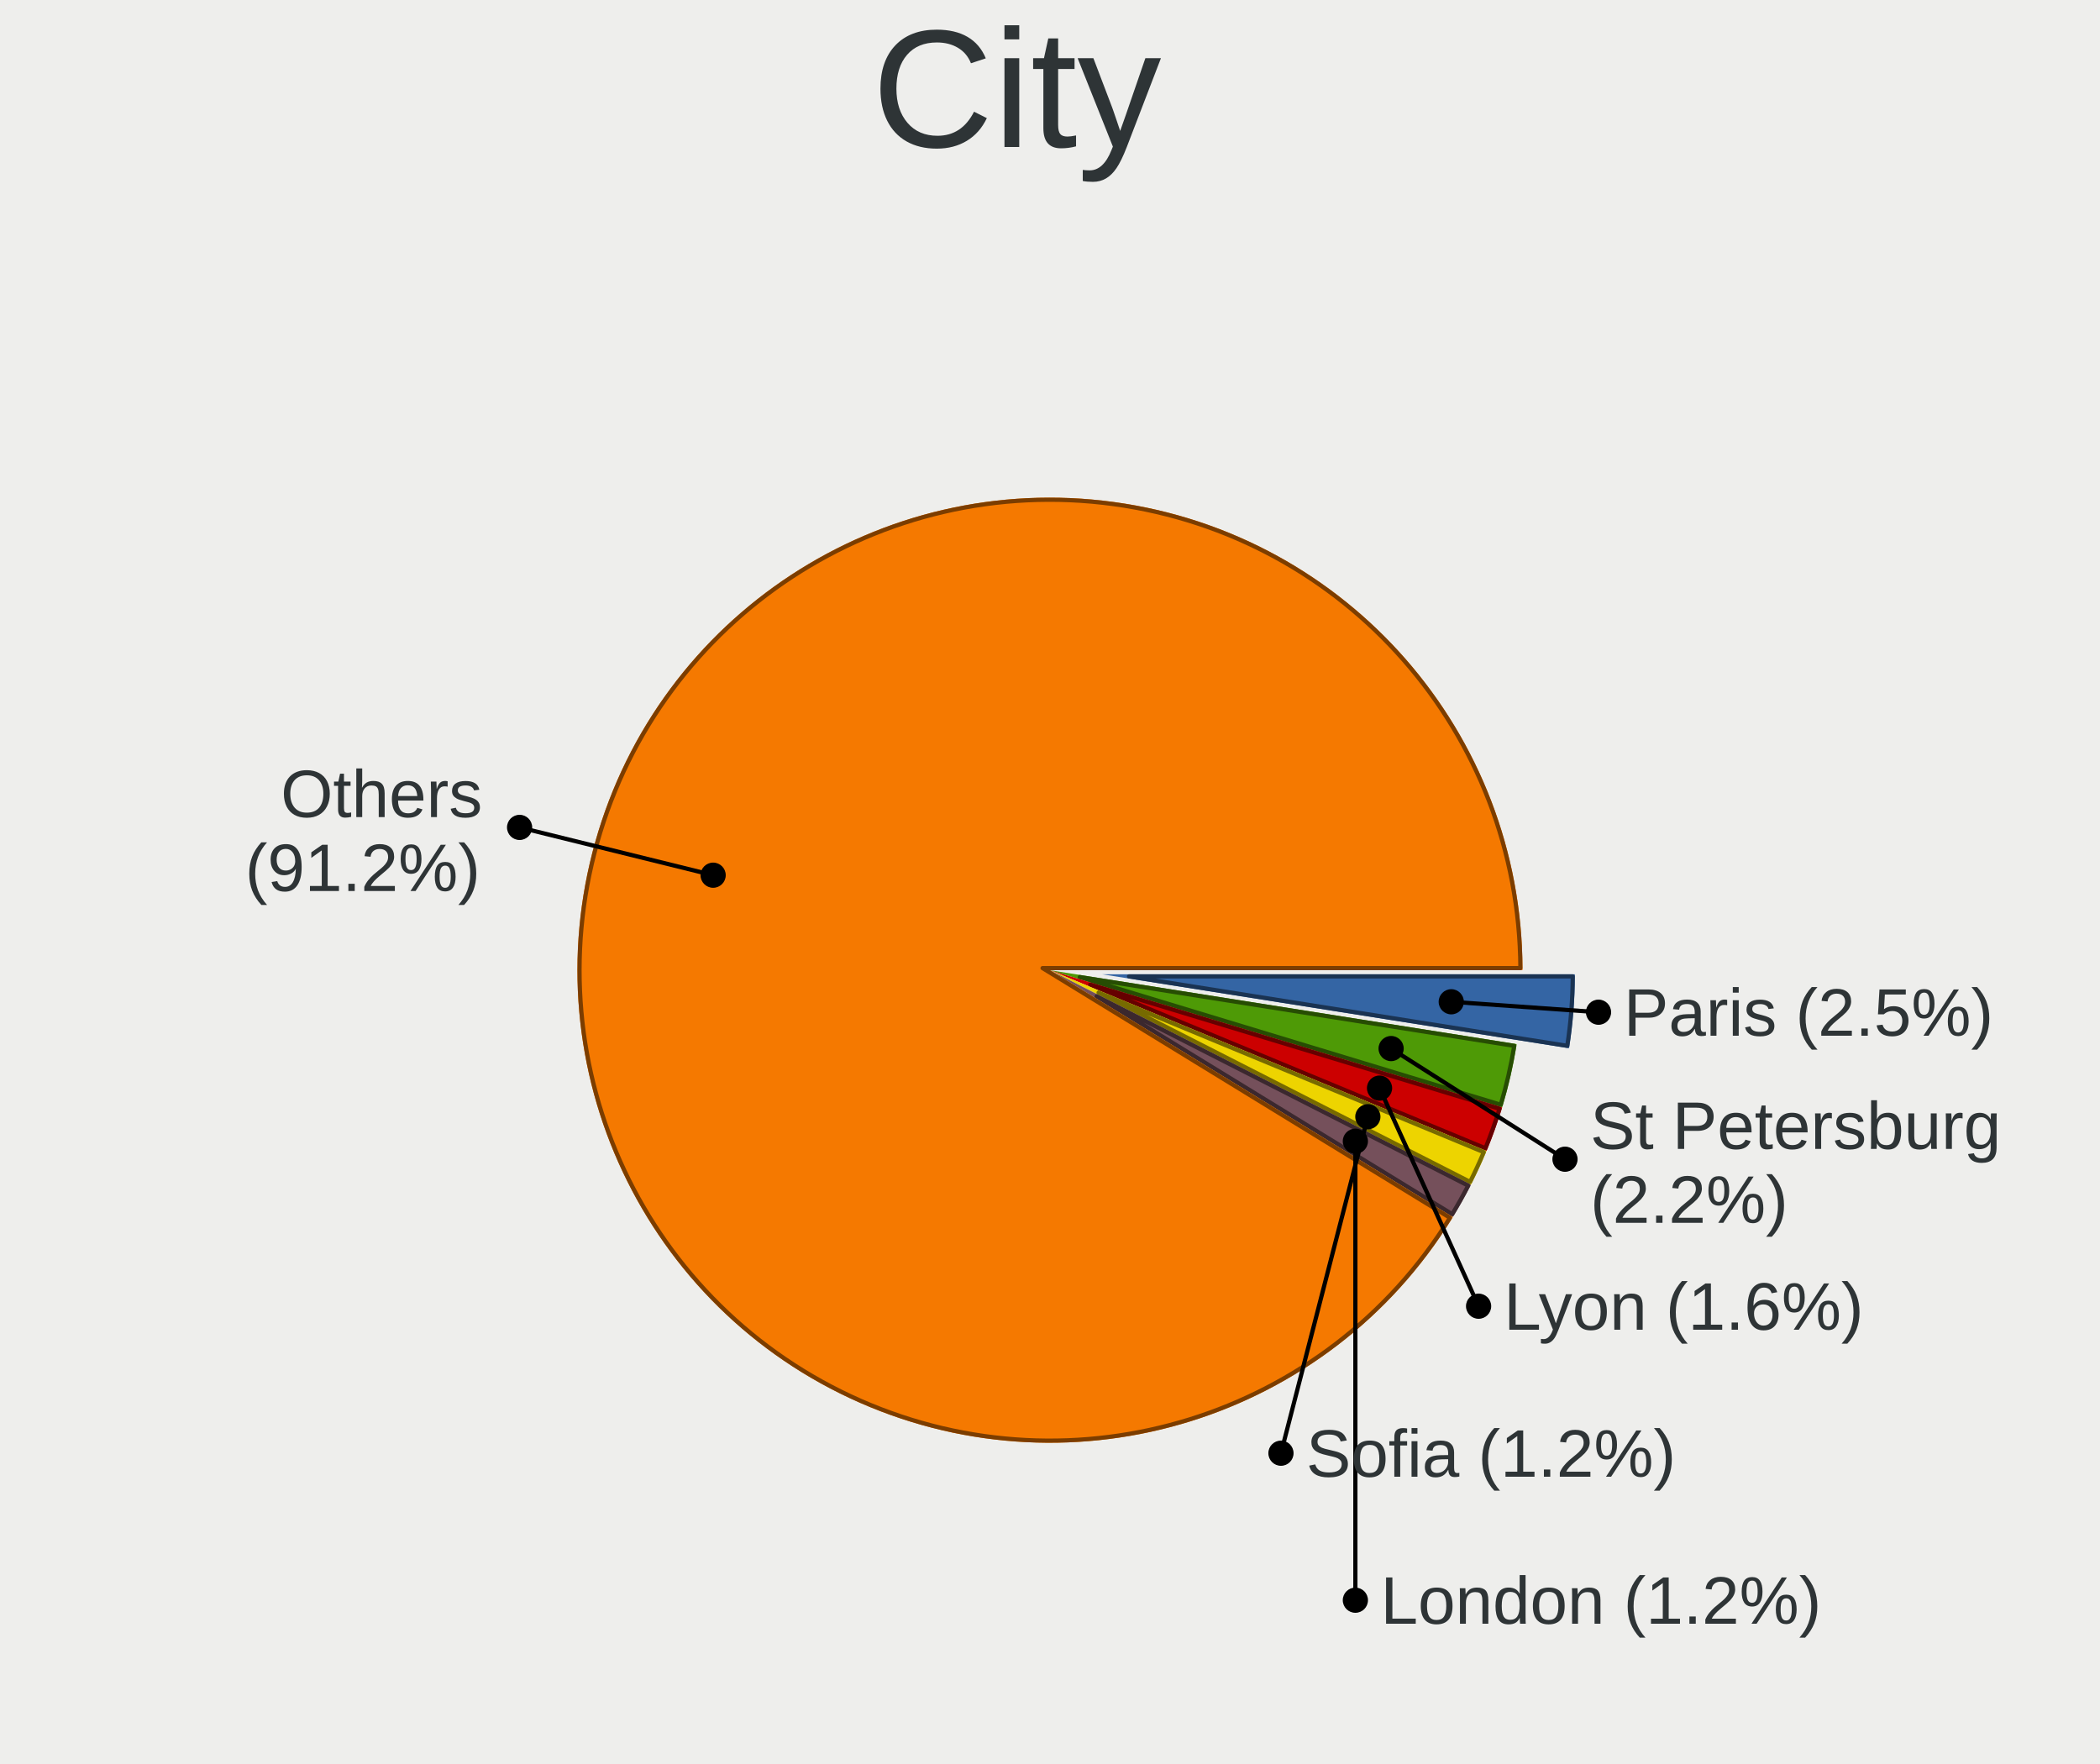
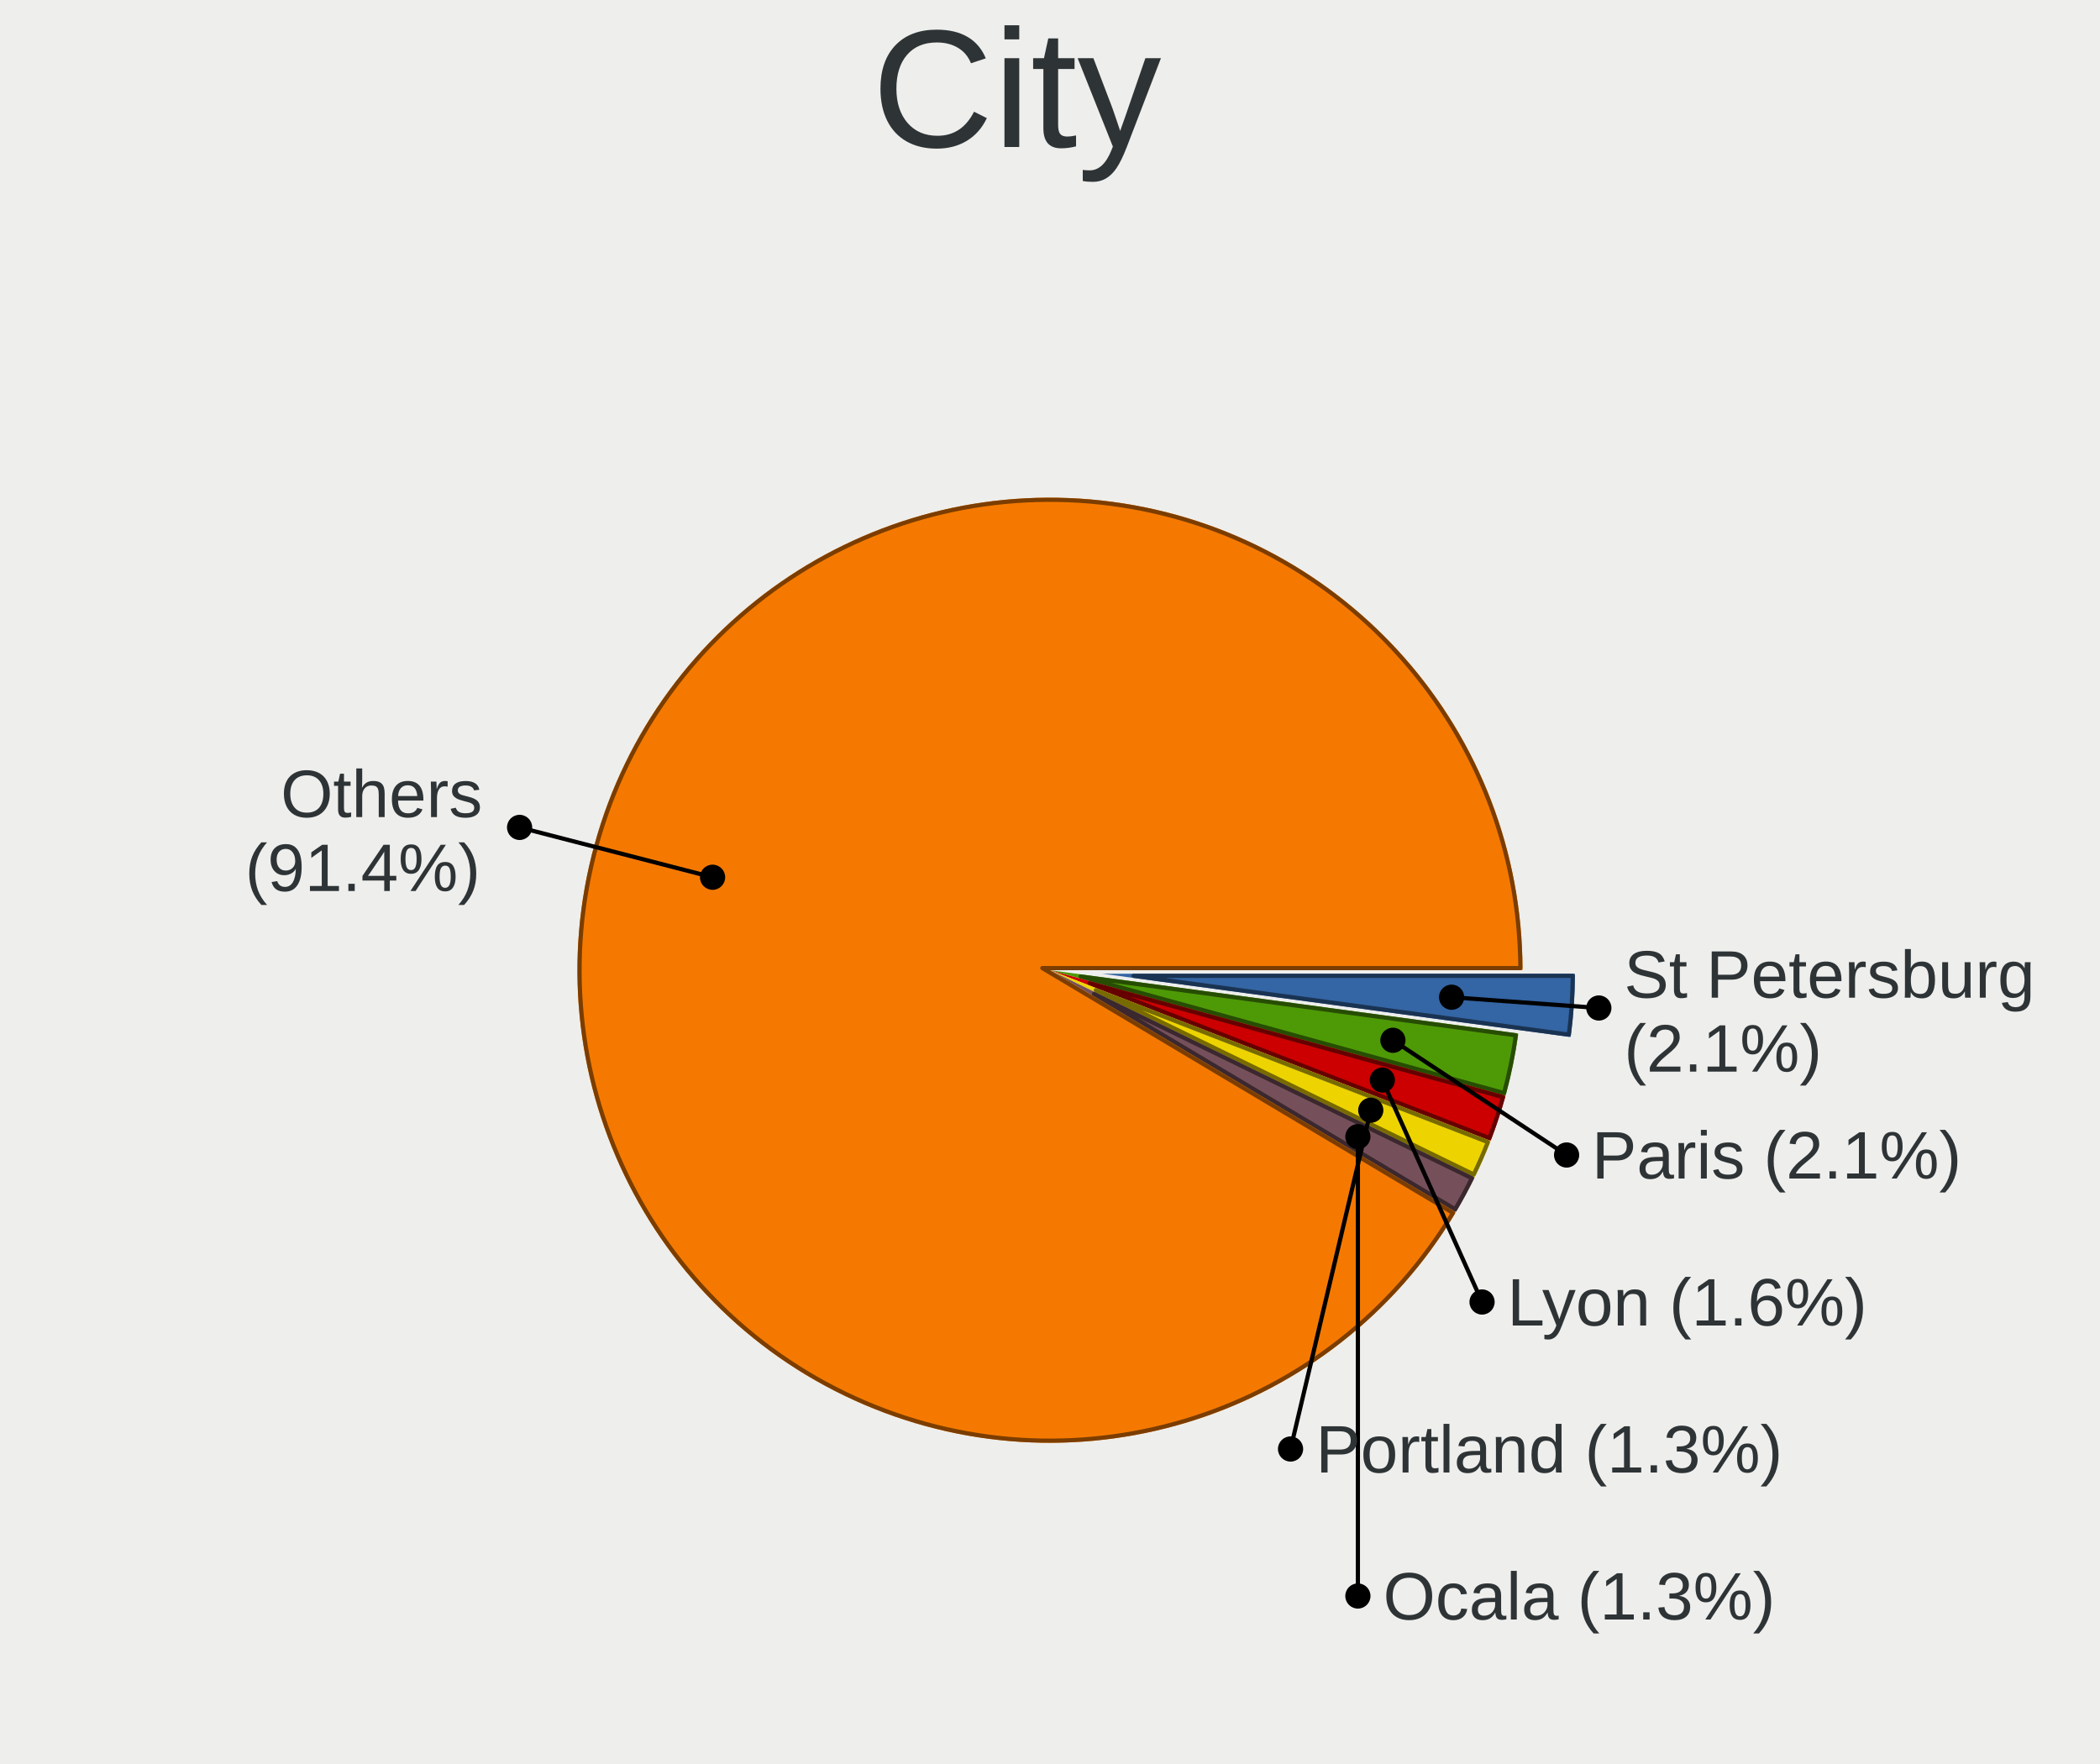
<svg xmlns="http://www.w3.org/2000/svg" width="500" height="420" version="1.0" id="ezcGraph">
  <defs />
  <g id="ezcGraphChart" color-rendering="optimizeQuality" shape-rendering="geometricPrecision" text-rendering="optimizeLegibility">
    <path d=" M 0,420 L 0,0 L 500,0 L 500,420 L 0,420 z " style="fill: #eeeeec; fill-opacity: 1.00; stroke: none;" id="ezcGraphPolygon_1" />
    <path d=" M 0,42 L 0,0 L 500,0 L 500,42 L 0,42 z " style="fill: #000000; fill-opacity: 0.00; stroke: none;" id="ezcGraphPolygon_2" />
-     <path d="M 262.46,231.98 L 374.96,231.98 A 112.50,112.50 0 0,1 373.58,249.58 z" style="fill: #3465a4; fill-opacity: 1.00; stroke: none;" id="ezcGraphCircleSector_4" />
-     <path d="M 268.81,232.48 L 374.46,232.48 A 112.00,112.00 0 0,1 373.16,249.01 z" style="fill: none; stroke: #1a3352; stroke-width: 1; stroke-opacity: 1.00; stroke-linecap: round; stroke-linejoin: round;" id="ezcGraphCircleSector_5" />
-     <path d="M 250.00,231.00 L 361.11,248.60 A 112.50,112.50 0 0,1 357.66,263.66 z" style="fill: #4e9a06; fill-opacity: 1.00; stroke: none;" id="ezcGraphCircleSector_6" />
-     <path d="M 257.10,232.63 L 360.54,249.01 A 112.00,112.00 0 0,1 357.32,263.03 z" style="fill: none; stroke: #274d03; stroke-width: 1; stroke-opacity: 1.00; stroke-linecap: round; stroke-linejoin: round;" id="ezcGraphCircleSector_7" />
-     <path d="M 250.00,231.00 L 357.66,263.66 A 112.50,112.50 0 0,1 353.94,274.05 z" style="fill: #cc0000; fill-opacity: 1.00; stroke: none;" id="ezcGraphCircleSector_8" />
-     <path d="M 259.59,234.43 L 357.03,263.99 A 112.00,112.00 0 0,1 353.67,273.40 z" style="fill: none; stroke: #660000; stroke-width: 1; stroke-opacity: 1.00; stroke-linecap: round; stroke-linejoin: round;" id="ezcGraphCircleSector_9" />
-     <path d="M 250.00,231.00 L 353.94,274.05 A 112.50,112.50 0 0,1 350.24,282.07 z" style="fill: #edd400; fill-opacity: 1.00; stroke: none;" id="ezcGraphCircleSector_10" />
-     <path d="M 261.57,236.33 L 353.28,274.32 A 112.00,112.00 0 0,1 350.02,281.40 z" style="fill: none; stroke: #776a00; stroke-width: 1; stroke-opacity: 1.00; stroke-linecap: round; stroke-linejoin: round;" id="ezcGraphCircleSector_11" />
-     <path d="M 250.00,231.00 L 350.24,282.07 A 112.50,112.50 0 0,1 345.92,289.78 z" style="fill: #75505b; fill-opacity: 1.00; stroke: none;" id="ezcGraphCircleSector_12" />
-     <path d="M 261.11,237.22 L 349.57,282.29 A 112.00,112.00 0 0,1 345.76,289.09 z" style="fill: none; stroke: #3b282e; stroke-width: 1; stroke-opacity: 1.00; stroke-linecap: round; stroke-linejoin: round;" id="ezcGraphCircleSector_13" />
-     <path d="M 250.00,231.00 L 345.92,289.78 A 112.50,112.50 0 1,1 362.50,231.00 z" style="fill: #f57900; fill-opacity: 1.00; stroke: none;" id="ezcGraphCircleSector_14" />
-     <path d="M 248.23,230.50 L 345.23,289.95 A 112.00,112.00 0 1,1 362.00,230.50 z" style="fill: none; stroke: #7b3d00; stroke-width: 1; stroke-opacity: 1.00; stroke-linecap: round; stroke-linejoin: round;" id="ezcGraphCircleSector_15" />
-     <path d=" M 169.795,208.38 L 123.713,197" style="fill: none; stroke: #000000; stroke-width: 1; stroke-opacity: 1.00; stroke-linecap: round; stroke-linejoin: round;" id="ezcGraphLine_16" />
-     <ellipse cx="169.795" cy="208.38" rx="3" ry="3" style="fill: #000000; fill-opacity: 1.00; stroke: none;" id="ezcGraphCircle_17" />
+     <path d="M 262.47,231.84 L 374.97,231.84 A 112.50,112.50 0 0,1 373.96,246.91 z" style="fill: #3465a4; fill-opacity: 1.00; stroke: none;" id="ezcGraphCircleSector_4" />
+     <path d="M 269.90,232.34 L 374.47,232.34 A 112.00,112.00 0 0,1 373.53,246.35 z" style="fill: none; stroke: #1a3352; stroke-width: 1; stroke-opacity: 1.00; stroke-linecap: round; stroke-linejoin: round;" id="ezcGraphCircleSector_5" />
+     <path d="M 250.00,231.00 L 361.49,246.07 A 112.50,112.50 0 0,1 358.46,260.88 z" style="fill: #4e9a06; fill-opacity: 1.00; stroke: none;" id="ezcGraphCircleSector_6" />
+     <path d="M 257.30,232.49 L 360.92,246.50 A 112.00,112.00 0 0,1 358.11,260.26 z" style="fill: none; stroke: #274d03; stroke-width: 1; stroke-opacity: 1.00; stroke-linecap: round; stroke-linejoin: round;" id="ezcGraphCircleSector_7" />
+     <path d="M 250.00,231.00 L 358.46,260.88 A 112.50,112.50 0 0,1 354.90,271.64 z" style="fill: #cc0000; fill-opacity: 1.00; stroke: none;" id="ezcGraphCircleSector_8" />
+     <path d="M 259.42,234.11 L 357.85,261.23 A 112.00,112.00 0 0,1 354.62,270.99 z" style="fill: none; stroke: #660000; stroke-width: 1; stroke-opacity: 1.00; stroke-linecap: round; stroke-linejoin: round;" id="ezcGraphCircleSector_9" />
+     <path d="M 250.00,231.00 L 354.90,271.64 A 112.50,112.50 0 0,1 351.12,280.30 z" style="fill: #edd400; fill-opacity: 1.00; stroke: none;" id="ezcGraphCircleSector_10" />
+     <path d="M 260.91,235.76 L 354.26,271.93 A 112.00,112.00 0 0,1 350.89,279.63 z" style="fill: none; stroke: #776a00; stroke-width: 1; stroke-opacity: 1.00; stroke-linecap: round; stroke-linejoin: round;" id="ezcGraphCircleSector_11" />
+     <path d="M 250.00,231.00 L 351.12,280.30 A 112.50,112.50 0 0,1 346.63,288.61 z" style="fill: #75505b; fill-opacity: 1.00; stroke: none;" id="ezcGraphCircleSector_12" />
+     <path d="M 260.48,236.66 L 350.45,280.53 A 112.00,112.00 0 0,1 346.46,287.92 z" style="fill: none; stroke: #3b282e; stroke-width: 1; stroke-opacity: 1.00; stroke-linecap: round; stroke-linejoin: round;" id="ezcGraphCircleSector_13" />
+     <path d="M 250.00,231.00 L 346.63,288.61 A 112.50,112.50 0 1,1 362.50,231.00 z" style="fill: #f57900; fill-opacity: 1.00; stroke: none;" id="ezcGraphCircleSector_14" />
+     <path d="M 248.18,230.50 L 345.95,288.78 A 112.00,112.00 0 1,1 362.00,230.50 z" style="fill: none; stroke: #7b3d00; stroke-width: 1; stroke-opacity: 1.00; stroke-linecap: round; stroke-linejoin: round;" id="ezcGraphCircleSector_15" />
+     <path d=" M 169.659,208.869 L 123.713,197" style="fill: none; stroke: #000000; stroke-width: 1; stroke-opacity: 1.00; stroke-linecap: round; stroke-linejoin: round;" id="ezcGraphLine_16" />
+     <ellipse cx="169.659" cy="208.869" rx="3" ry="3" style="fill: #000000; fill-opacity: 1.00; stroke: none;" id="ezcGraphCircle_17" />
    <ellipse cx="123.713" cy="197" rx="3" ry="3" style="fill: #000000; fill-opacity: 1.00; stroke: none;" id="ezcGraphCircle_18" />
-     <path d=" M 345.538,238.519 L 380.599,241" style="fill: none; stroke: #000000; stroke-width: 1; stroke-opacity: 1.00; stroke-linecap: round; stroke-linejoin: round;" id="ezcGraphLine_20" />
-     <ellipse cx="345.538" cy="238.519" rx="3" ry="3" style="fill: #000000; fill-opacity: 1.00; stroke: none;" id="ezcGraphCircle_21" />
-     <ellipse cx="380.599" cy="241" rx="3" ry="3" style="fill: #000000; fill-opacity: 1.00; stroke: none;" id="ezcGraphCircle_22" />
-     <path d=" M 331.218,249.657 L 372.619,276" style="fill: none; stroke: #000000; stroke-width: 1; stroke-opacity: 1.00; stroke-linecap: round; stroke-linejoin: round;" id="ezcGraphLine_24" />
-     <ellipse cx="331.218" cy="249.657" rx="3" ry="3" style="fill: #000000; fill-opacity: 1.00; stroke: none;" id="ezcGraphCircle_25" />
-     <ellipse cx="372.619" cy="276" rx="3" ry="3" style="fill: #000000; fill-opacity: 1.00; stroke: none;" id="ezcGraphCircle_26" />
-     <path d=" M 328.462,259.074 L 352.047,311" style="fill: none; stroke: #000000; stroke-width: 1; stroke-opacity: 1.00; stroke-linecap: round; stroke-linejoin: round;" id="ezcGraphLine_28" />
-     <ellipse cx="328.462" cy="259.074" rx="3" ry="3" style="fill: #000000; fill-opacity: 1.00; stroke: none;" id="ezcGraphCircle_29" />
-     <ellipse cx="352.047" cy="311" rx="3" ry="3" style="fill: #000000; fill-opacity: 1.00; stroke: none;" id="ezcGraphCircle_30" />
-     <path d=" M 325.679,265.888 L 304.99,346" style="fill: none; stroke: #000000; stroke-width: 1; stroke-opacity: 1.00; stroke-linecap: round; stroke-linejoin: round;" id="ezcGraphLine_32" />
-     <ellipse cx="325.679" cy="265.888" rx="3" ry="3" style="fill: #000000; fill-opacity: 1.00; stroke: none;" id="ezcGraphCircle_33" />
-     <ellipse cx="304.99" cy="346" rx="3" ry="3" style="fill: #000000; fill-opacity: 1.00; stroke: none;" id="ezcGraphCircle_34" />
-     <path d=" M 322.708,271.718 L 322.708,381" style="fill: none; stroke: #000000; stroke-width: 1; stroke-opacity: 1.00; stroke-linecap: round; stroke-linejoin: round;" id="ezcGraphLine_36" />
-     <ellipse cx="322.708" cy="271.718" rx="3" ry="3" style="fill: #000000; fill-opacity: 1.00; stroke: none;" id="ezcGraphCircle_37" />
-     <ellipse cx="322.708" cy="381" rx="3" ry="3" style="fill: #000000; fill-opacity: 1.00; stroke: none;" id="ezcGraphCircle_38" />
+     <path d=" M 345.617,237.435 L 380.676,240" style="fill: none; stroke: #000000; stroke-width: 1; stroke-opacity: 1.00; stroke-linecap: round; stroke-linejoin: round;" id="ezcGraphLine_20" />
+     <ellipse cx="345.617" cy="237.435" rx="3" ry="3" style="fill: #000000; fill-opacity: 1.00; stroke: none;" id="ezcGraphCircle_21" />
+     <ellipse cx="380.676" cy="240" rx="3" ry="3" style="fill: #000000; fill-opacity: 1.00; stroke: none;" id="ezcGraphCircle_22" />
+     <path d=" M 331.646,247.686 L 373,275" style="fill: none; stroke: #000000; stroke-width: 1; stroke-opacity: 1.00; stroke-linecap: round; stroke-linejoin: round;" id="ezcGraphLine_24" />
+     <ellipse cx="331.646" cy="247.686" rx="3" ry="3" style="fill: #000000; fill-opacity: 1.00; stroke: none;" id="ezcGraphCircle_25" />
+     <ellipse cx="373" cy="275" rx="3" ry="3" style="fill: #000000; fill-opacity: 1.00; stroke: none;" id="ezcGraphCircle_26" />
+     <path d=" M 329.124,257.151 L 352.871,310" style="fill: none; stroke: #000000; stroke-width: 1; stroke-opacity: 1.00; stroke-linecap: round; stroke-linejoin: round;" id="ezcGraphLine_28" />
+     <ellipse cx="329.124" cy="257.151" rx="3" ry="3" style="fill: #000000; fill-opacity: 1.00; stroke: none;" id="ezcGraphCircle_29" />
+     <ellipse cx="352.871" cy="310" rx="3" ry="3" style="fill: #000000; fill-opacity: 1.00; stroke: none;" id="ezcGraphCircle_30" />
+     <path d=" M 326.373,264.34 L 307.274,345" style="fill: none; stroke: #000000; stroke-width: 1; stroke-opacity: 1.00; stroke-linecap: round; stroke-linejoin: round;" id="ezcGraphLine_32" />
+     <ellipse cx="326.373" cy="264.34" rx="3" ry="3" style="fill: #000000; fill-opacity: 1.00; stroke: none;" id="ezcGraphCircle_33" />
+     <ellipse cx="307.274" cy="345" rx="3" ry="3" style="fill: #000000; fill-opacity: 1.00; stroke: none;" id="ezcGraphCircle_34" />
+     <path d=" M 323.307,270.63 L 323.307,380" style="fill: none; stroke: #000000; stroke-width: 1; stroke-opacity: 1.00; stroke-linecap: round; stroke-linejoin: round;" id="ezcGraphLine_36" />
+     <ellipse cx="323.307" cy="270.63" rx="3" ry="3" style="fill: #000000; fill-opacity: 1.00; stroke: none;" id="ezcGraphCircle_37" />
+     <ellipse cx="323.307" cy="380" rx="3" ry="3" style="fill: #000000; fill-opacity: 1.00; stroke: none;" id="ezcGraphCircle_38" />
    <g id="ezcGraphTextBox_3">
      <path d=" M 207.1,42 L 207.1,0.5 L 293.4,0.5 L 293.4,42 L 207.1,42 z " style="fill: #ffffff; fill-opacity: 0.00; stroke: none;" id="ezcGraphPolygon_40" />
      <text id="ezcGraphTextBox_3_text" x="207.6" text-length="84.8px" y="35" style="font-size: 40px; font-family: 'Arial'; fill: #2e3436; fill-opacity: 1.00; stroke: none;">City</text>
    </g>
    <g id="ezcGraphTextBox_19">
      <path d=" M 57.853,214.05 L 57.853,180.45 L 118.713,180.45 L 118.713,214.05 L 57.853,214.05 z " style="fill: #ffffff; fill-opacity: 0.00; stroke: none;" id="ezcGraphPolygon_41" />
      <text id="ezcGraphTextBox_19_text" x="66.833" text-length="50.88px" y="194.55" style="font-size: 16px; font-family: 'Arial'; fill: #2e3436; fill-opacity: 1.00; stroke: none;">Others</text>
-       <text id="ezcGraphTextBox_19_text" x="58.353" text-length="59.36px" y="212.15" style="font-size: 16px; font-family: 'Arial'; fill: #2e3436; fill-opacity: 1.00; stroke: none;">(91.2%)</text>
+       <text id="ezcGraphTextBox_19_text" x="58.353" text-length="59.36px" y="212.15" style="font-size: 16px; font-family: 'Arial'; fill: #2e3436; fill-opacity: 1.00; stroke: none;">(91.4%)</text>
    </g>
    <g id="ezcGraphTextBox_23">
-       <path d=" M 386.099,250 L 386.099,232.5 L 489.359,232.5 L 489.359,250 L 386.099,250 z " style="fill: #ffffff; fill-opacity: 0.00; stroke: none;" id="ezcGraphPolygon_42" />
-       <text id="ezcGraphTextBox_23_text" x="386.599" text-length="101.76px" y="246.6" style="font-size: 16px; font-family: 'Arial'; fill: #2e3436; fill-opacity: 1.00; stroke: none;">Paris (2.5%)</text>
+       <path d=" M 386.176,257.05 L 386.176,223.45 L 497.916,223.45 L 497.916,257.05 L 386.176,257.05 z " style="fill: #ffffff; fill-opacity: 0.00; stroke: none;" id="ezcGraphPolygon_42" />
+       <text id="ezcGraphTextBox_23_text" x="386.676" text-length="110.24px" y="237.55" style="font-size: 16px; font-family: 'Arial'; fill: #2e3436; fill-opacity: 1.00; stroke: none;">St Petersburg</text>
+       <text id="ezcGraphTextBox_23_text" x="386.676" text-length="50.88px" y="255.15" style="font-size: 16px; font-family: 'Arial'; fill: #2e3436; fill-opacity: 1.00; stroke: none;">(2.1%)</text>
    </g>
    <g id="ezcGraphTextBox_27">
-       <path d=" M 378.119,293.05 L 378.119,259.45 L 489.859,259.45 L 489.859,293.05 L 378.119,293.05 z " style="fill: #ffffff; fill-opacity: 0.00; stroke: none;" id="ezcGraphPolygon_43" />
-       <text id="ezcGraphTextBox_27_text" x="378.619" text-length="110.24px" y="273.55" style="font-size: 16px; font-family: 'Arial'; fill: #2e3436; fill-opacity: 1.00; stroke: none;">St Petersburg</text>
-       <text id="ezcGraphTextBox_27_text" x="378.619" text-length="50.88px" y="291.15" style="font-size: 16px; font-family: 'Arial'; fill: #2e3436; fill-opacity: 1.00; stroke: none;">(2.2%)</text>
+       <path d=" M 378.5,284 L 378.5,266.5 L 481.76,266.5 L 481.76,284 L 378.5,284 z " style="fill: #ffffff; fill-opacity: 0.00; stroke: none;" id="ezcGraphPolygon_43" />
+       <text id="ezcGraphTextBox_27_text" x="379" text-length="101.76px" y="280.6" style="font-size: 16px; font-family: 'Arial'; fill: #2e3436; fill-opacity: 1.00; stroke: none;">Paris (2.1%)</text>
    </g>
    <g id="ezcGraphTextBox_31">
-       <path d=" M 357.547,320 L 357.547,302.5 L 452.327,302.5 L 452.327,320 L 357.547,320 z " style="fill: #ffffff; fill-opacity: 0.00; stroke: none;" id="ezcGraphPolygon_44" />
-       <text id="ezcGraphTextBox_31_text" x="358.047" text-length="93.28px" y="316.6" style="font-size: 16px; font-family: 'Arial'; fill: #2e3436; fill-opacity: 1.00; stroke: none;">Lyon (1.6%)</text>
+       <path d=" M 358.371,319 L 358.371,301.5 L 453.151,301.5 L 453.151,319 L 358.371,319 z " style="fill: #ffffff; fill-opacity: 0.00; stroke: none;" id="ezcGraphPolygon_44" />
+       <text id="ezcGraphTextBox_31_text" x="358.871" text-length="93.28px" y="315.6" style="font-size: 16px; font-family: 'Arial'; fill: #2e3436; fill-opacity: 1.00; stroke: none;">Lyon (1.6%)</text>
    </g>
    <g id="ezcGraphTextBox_35">
-       <path d=" M 310.49,355 L 310.49,337.5 L 413.75,337.5 L 413.75,355 L 310.49,355 z " style="fill: #ffffff; fill-opacity: 0.00; stroke: none;" id="ezcGraphPolygon_45" />
-       <text id="ezcGraphTextBox_35_text" x="310.99" text-length="101.76px" y="351.6" style="font-size: 16px; font-family: 'Arial'; fill: #2e3436; fill-opacity: 1.00; stroke: none;">Sofia (1.2%)</text>
+       <path d=" M 312.774,354 L 312.774,336.5 L 441.474,336.5 L 441.474,354 L 312.774,354 z " style="fill: #ffffff; fill-opacity: 0.00; stroke: none;" id="ezcGraphPolygon_45" />
+       <text id="ezcGraphTextBox_35_text" x="313.274" text-length="127.2px" y="350.6" style="font-size: 16px; font-family: 'Arial'; fill: #2e3436; fill-opacity: 1.00; stroke: none;">Portland (1.3%)</text>
    </g>
    <g id="ezcGraphTextBox_39">
-       <path d=" M 328.208,390 L 328.208,372.5 L 439.948,372.5 L 439.948,390 L 328.208,390 z " style="fill: #ffffff; fill-opacity: 0.00; stroke: none;" id="ezcGraphPolygon_46" />
-       <text id="ezcGraphTextBox_39_text" x="328.708" text-length="110.24px" y="386.6" style="font-size: 16px; font-family: 'Arial'; fill: #2e3436; fill-opacity: 1.00; stroke: none;">London (1.2%)</text>
+       <path d=" M 328.807,389 L 328.807,371.5 L 432.067,371.5 L 432.067,389 L 328.807,389 z " style="fill: #ffffff; fill-opacity: 0.00; stroke: none;" id="ezcGraphPolygon_46" />
+       <text id="ezcGraphTextBox_39_text" x="329.307" text-length="101.76px" y="385.6" style="font-size: 16px; font-family: 'Arial'; fill: #2e3436; fill-opacity: 1.00; stroke: none;">Ocala (1.3%)</text>
    </g>
  </g>
</svg>
